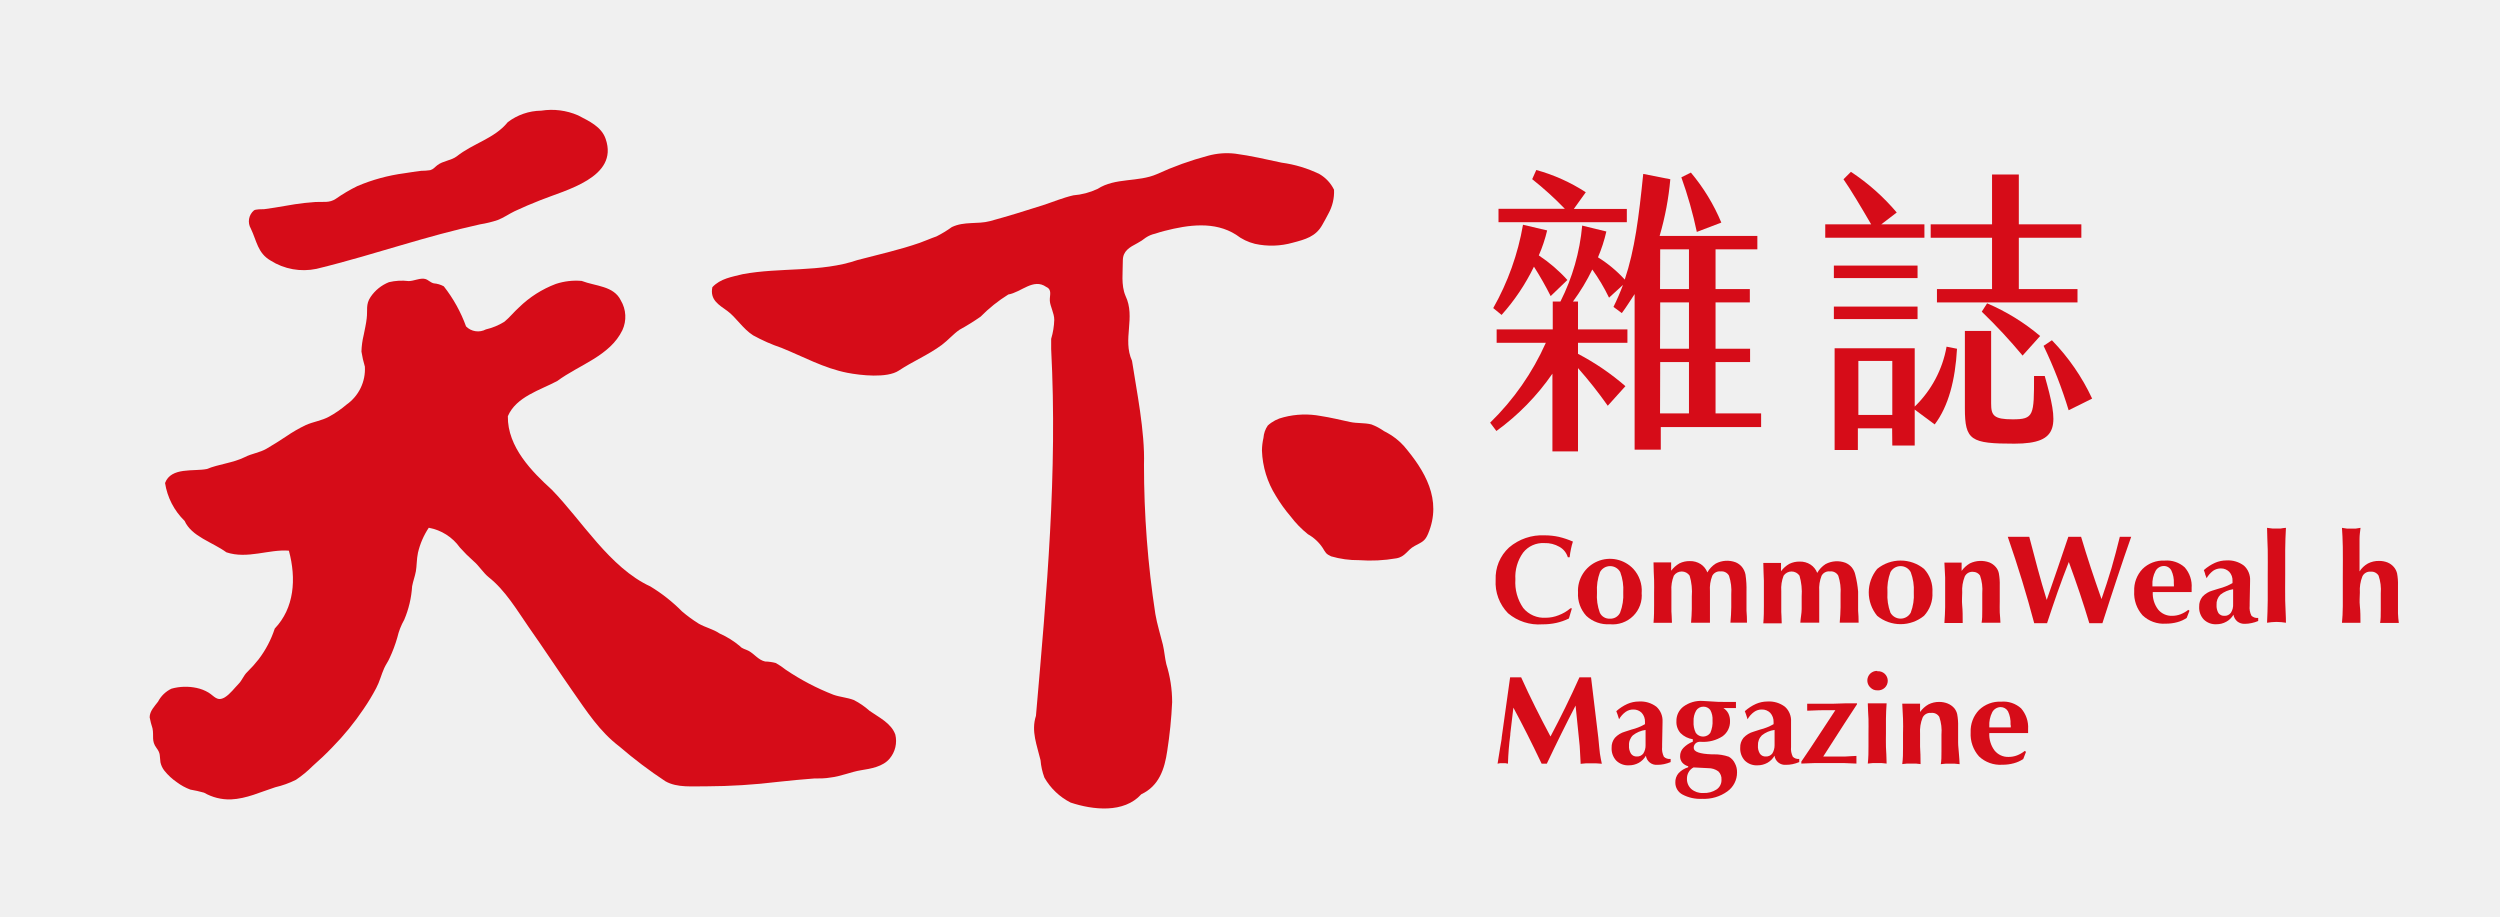
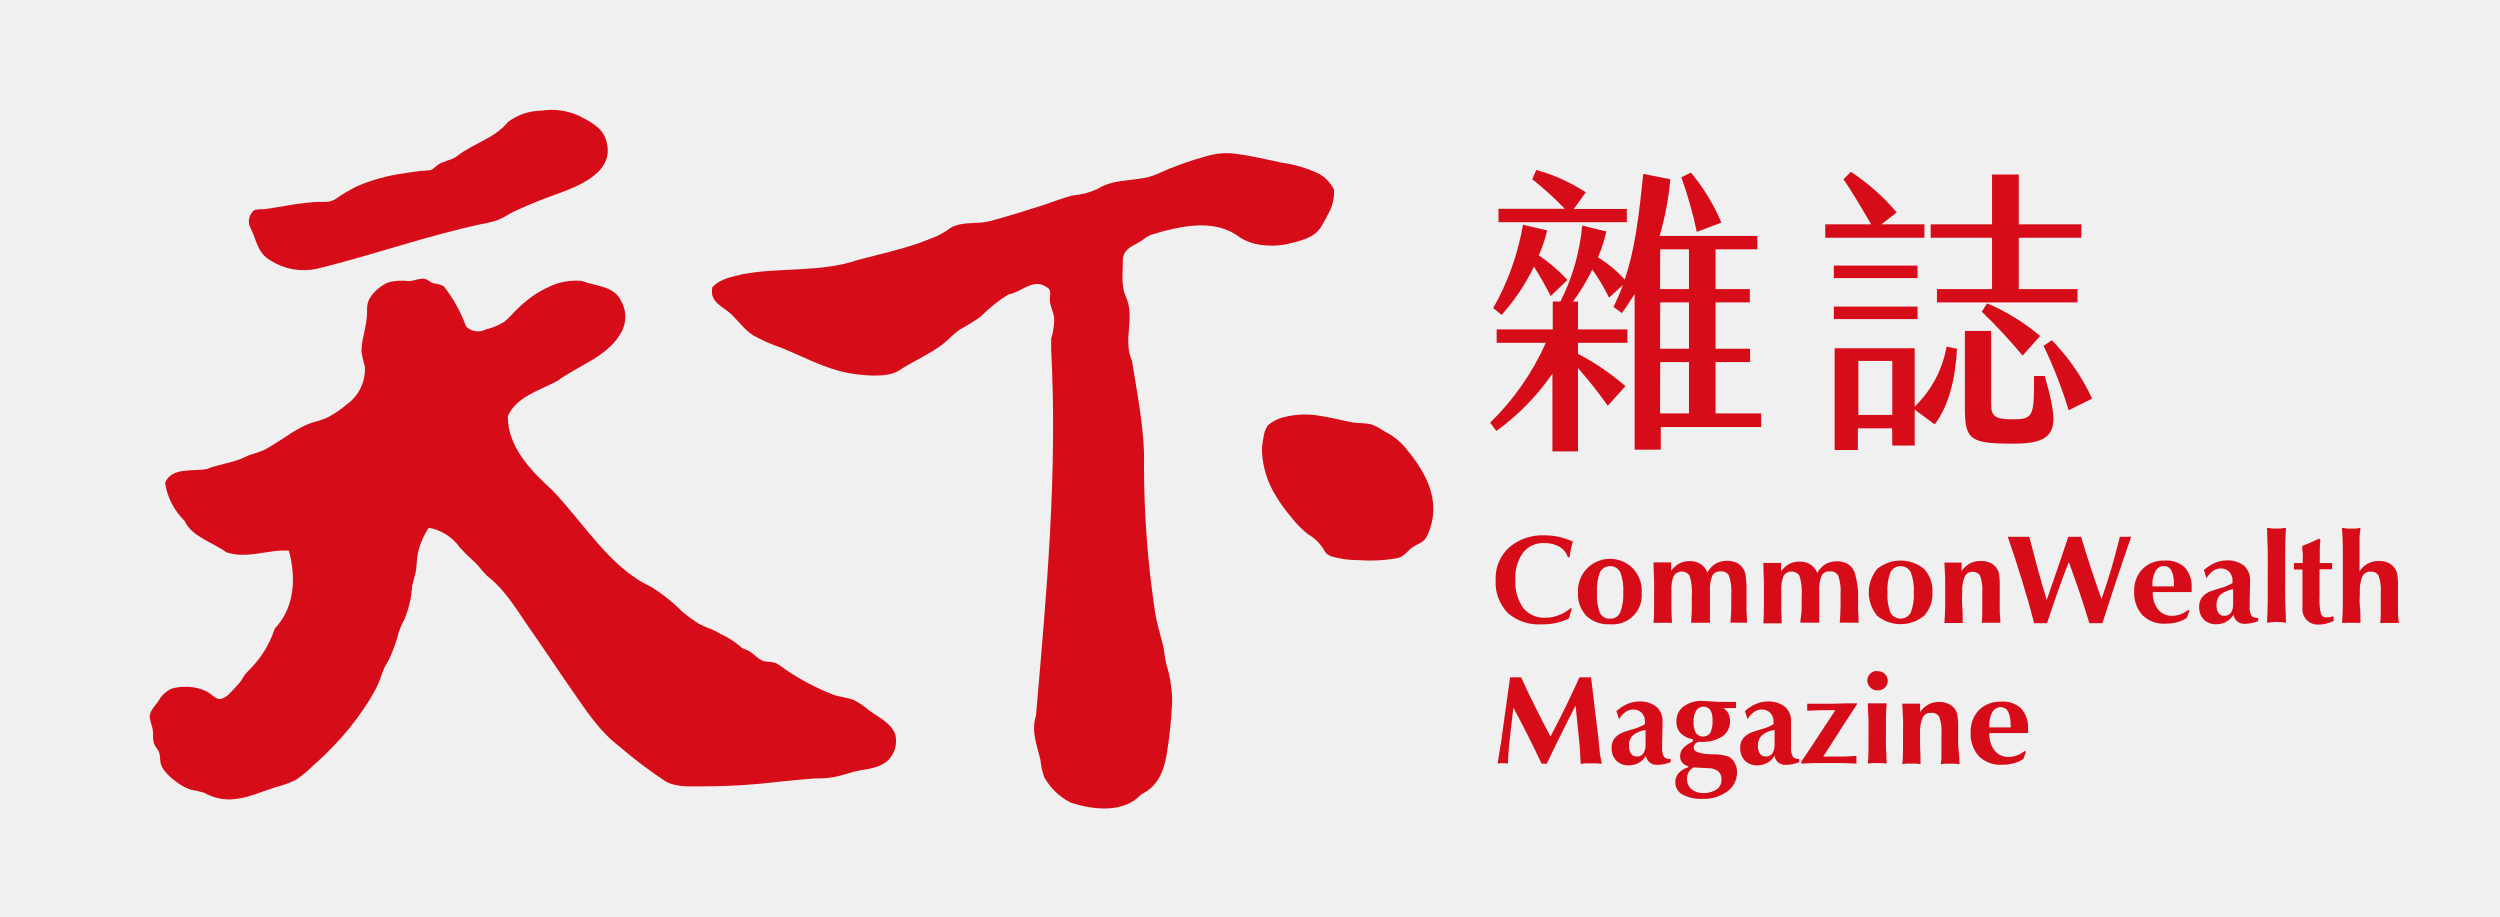
<svg xmlns="http://www.w3.org/2000/svg" width="150" height="55" viewBox="0 0 150 55" fill="none">
  <g clip-path="url(#clip0_1278_4471)">
    <path d="M16.229 15.63C17.049 16.152 18.042 16.331 18.993 16.13C19.901 15.91 20.804 15.66 21.702 15.405C23.278 14.955 24.843 14.47 26.428 14.045C27.216 13.835 28.008 13.635 28.806 13.46C29.167 13.403 29.523 13.317 29.869 13.2C30.226 13.06 30.542 12.835 30.873 12.675C31.375 12.44 31.876 12.225 32.413 12.015C33.918 11.405 37.139 10.65 36.341 8.34C36.09 7.595 35.338 7.265 34.681 6.92C33.986 6.62 33.221 6.522 32.473 6.64C31.747 6.648 31.043 6.89 30.466 7.33C29.684 8.305 28.385 8.6 27.406 9.38C27.06 9.64 26.589 9.645 26.242 9.91C26.072 10.04 26.017 10.15 25.811 10.21C25.632 10.236 25.451 10.249 25.269 10.25C24.928 10.295 24.592 10.34 24.266 10.395C23.294 10.523 22.344 10.782 21.442 11.165C20.991 11.386 20.558 11.642 20.147 11.93C19.751 12.195 19.375 12.09 18.923 12.12C18.472 12.15 18.105 12.195 17.694 12.255L16.47 12.46L15.853 12.55C15.722 12.55 15.326 12.55 15.236 12.625C15.081 12.756 14.978 12.937 14.944 13.136C14.91 13.336 14.948 13.541 15.05 13.715C15.406 14.455 15.457 15.18 16.229 15.63Z" fill="#D60C18" />
    <path d="M77.573 14.56C78.311 14.365 78.948 14.2 79.339 13.49C79.46 13.27 79.59 13.05 79.701 12.825C79.947 12.386 80.065 11.887 80.042 11.385C79.851 10.992 79.547 10.665 79.169 10.445C78.455 10.097 77.689 9.866 76.901 9.76C75.988 9.565 75.035 9.34 74.112 9.22C73.566 9.156 73.012 9.199 72.481 9.345C71.432 9.624 70.408 9.992 69.421 10.445C68.288 10.945 66.913 10.645 65.855 11.335C65.397 11.549 64.904 11.68 64.4 11.72C63.773 11.865 63.181 12.115 62.569 12.315C61.52 12.65 60.471 12.975 59.408 13.265C58.65 13.47 57.863 13.265 57.11 13.625C56.818 13.836 56.509 14.023 56.187 14.185C55.851 14.3 55.51 14.455 55.184 14.57C53.98 14.99 52.675 15.28 51.441 15.605C49.254 16.355 46.811 16.03 44.563 16.45C43.911 16.615 43.229 16.71 42.742 17.23C42.582 18 43.144 18.295 43.645 18.66C44.147 19.025 44.584 19.74 45.186 20.12C45.729 20.42 46.298 20.671 46.886 20.87C48.201 21.4 49.435 22.095 50.849 22.37C51.627 22.52 53.222 22.705 53.93 22.235C54.763 21.68 55.701 21.295 56.508 20.695C56.885 20.415 57.186 20.05 57.572 19.785C58.007 19.546 58.429 19.284 58.836 19C59.335 18.493 59.892 18.047 60.497 17.67C61.274 17.54 62.002 16.67 62.774 17.215C63.145 17.385 62.97 17.715 62.99 18.05C63.01 18.385 63.256 18.79 63.256 19.19C63.244 19.576 63.182 19.96 63.07 20.33V20.95C63.456 28.385 62.809 35.45 62.157 42.95C61.856 43.875 62.222 44.72 62.433 45.615C62.461 45.971 62.539 46.321 62.664 46.655C63.03 47.298 63.578 47.82 64.239 48.155C65.569 48.595 67.43 48.815 68.478 47.655C69.547 47.155 69.878 46.13 70.033 45.06C70.185 44.089 70.284 43.111 70.329 42.13C70.328 41.355 70.21 40.585 69.978 39.845C69.888 39.46 69.863 39.065 69.772 38.68C69.622 38.07 69.426 37.46 69.321 36.84C68.866 33.875 68.638 30.88 68.639 27.88C68.704 25.88 68.182 23.38 67.921 21.65C67.334 20.35 68.152 19.05 67.53 17.75C67.254 17.105 67.374 16.315 67.37 15.635C67.37 15.055 67.771 14.84 68.242 14.59C68.42 14.496 68.588 14.386 68.744 14.26C68.916 14.146 69.109 14.064 69.311 14.02C69.502 13.955 69.692 13.9 69.888 13.85C71.293 13.49 72.873 13.26 74.167 14.085C74.501 14.344 74.885 14.529 75.296 14.63C76.049 14.796 76.832 14.772 77.573 14.56V14.56Z" fill="#D60C18" />
    <path d="M52.174 42.65C51.888 42.393 51.569 42.174 51.226 42C50.834 41.85 50.403 41.825 50.007 41.685C49 41.293 48.041 40.789 47.147 40.185C46.958 40.034 46.757 39.898 46.545 39.78C46.337 39.725 46.123 39.695 45.908 39.69C45.502 39.605 45.261 39.23 44.905 39.045C44.739 38.955 44.523 38.925 44.403 38.775C44.033 38.464 43.621 38.206 43.179 38.01C42.778 37.74 42.336 37.655 41.925 37.42C41.572 37.2 41.237 36.955 40.921 36.685C40.352 36.109 39.713 35.605 39.02 35.185C36.582 34.06 34.921 31.24 33.11 29.385C31.936 28.315 30.441 26.825 30.471 24.97C30.973 23.805 32.393 23.415 33.436 22.86C34.741 21.89 36.597 21.36 37.344 19.81C37.474 19.527 37.534 19.217 37.517 18.906C37.501 18.595 37.409 18.293 37.249 18.025C36.823 17.145 35.744 17.18 34.901 16.855C34.378 16.809 33.85 16.871 33.351 17.035C32.524 17.348 31.77 17.828 31.139 18.445C30.838 18.715 30.572 19.055 30.256 19.31C29.915 19.52 29.542 19.674 29.152 19.765C28.961 19.867 28.742 19.905 28.528 19.872C28.313 19.84 28.115 19.739 27.963 19.585C27.649 18.718 27.198 17.906 26.629 17.18C26.441 17.078 26.235 17.016 26.022 17C25.821 16.95 25.696 16.79 25.52 16.74C25.224 16.655 24.838 16.865 24.517 16.865C24.123 16.816 23.724 16.838 23.338 16.93C22.888 17.109 22.504 17.419 22.234 17.82C21.933 18.265 22.064 18.6 22.003 19.095C21.968 19.43 21.888 19.755 21.823 20.095C21.742 20.423 21.696 20.758 21.687 21.095C21.735 21.401 21.803 21.703 21.893 22C21.918 22.441 21.831 22.881 21.639 23.279C21.446 23.677 21.156 24.02 20.794 24.275C20.469 24.552 20.116 24.795 19.741 25C19.304 25.24 18.808 25.3 18.356 25.5C17.941 25.698 17.541 25.929 17.162 26.19C16.776 26.445 16.395 26.69 15.988 26.925C15.582 27.16 15.095 27.215 14.694 27.425C13.976 27.78 13.129 27.845 12.411 28.14C11.629 28.3 10.264 28.01 9.903 28.98C10.037 29.845 10.449 30.643 11.077 31.255C11.498 32.195 12.737 32.52 13.585 33.14C14.854 33.56 16.129 32.945 17.333 33.04C17.789 34.73 17.659 36.48 16.485 37.715C16.268 38.38 15.941 39.003 15.517 39.56C15.307 39.828 15.079 40.082 14.834 40.32C14.614 40.53 14.528 40.82 14.308 41.04C14.087 41.26 13.806 41.65 13.48 41.845C13.028 42.105 12.868 41.775 12.512 41.555C12.29 41.422 12.047 41.328 11.794 41.275C11.296 41.169 10.78 41.184 10.289 41.32C9.942 41.486 9.659 41.759 9.482 42.1C9.276 42.375 8.98 42.665 8.98 43.04C9.022 43.264 9.079 43.484 9.15 43.7C9.246 44.165 9.07 44.45 9.391 44.88C9.642 45.21 9.572 45.345 9.627 45.74C9.667 45.922 9.747 46.093 9.863 46.24C10.079 46.51 10.334 46.746 10.62 46.94C10.864 47.122 11.133 47.268 11.418 47.375C11.695 47.422 11.97 47.484 12.241 47.56C12.731 47.842 13.29 47.983 13.856 47.965C14.809 47.92 15.622 47.52 16.515 47.235C16.944 47.135 17.36 46.986 17.754 46.79C18.115 46.548 18.451 46.272 18.757 45.965C19.174 45.6 19.575 45.22 19.956 44.82C20.646 44.117 21.269 43.352 21.818 42.535C22.095 42.132 22.348 41.713 22.575 41.28C22.781 40.895 22.876 40.48 23.052 40.09C23.147 39.875 23.293 39.685 23.383 39.47C23.567 39.076 23.719 38.668 23.839 38.25C23.925 37.875 24.066 37.515 24.256 37.18C24.525 36.544 24.684 35.868 24.727 35.18C24.782 34.875 24.898 34.58 24.953 34.275C25.008 33.97 24.998 33.53 25.078 33.165C25.202 32.63 25.421 32.122 25.726 31.665C26.479 31.802 27.149 32.227 27.592 32.85C27.848 33.138 28.121 33.41 28.41 33.665C28.751 33.955 28.977 34.35 29.318 34.63C30.321 35.42 31.008 36.595 31.726 37.63C32.614 38.89 33.456 40.18 34.339 41.445C35.222 42.71 35.985 43.895 37.164 44.79C38.038 45.543 38.96 46.239 39.923 46.875C40.64 47.285 41.569 47.165 42.361 47.18C43.81 47.175 45.257 47.085 46.696 46.91C47.408 46.835 48.125 46.76 48.838 46.71C49.169 46.71 49.51 46.71 49.841 46.65C50.443 46.585 51.06 46.31 51.657 46.215C52.254 46.12 52.981 46 53.383 45.51C53.547 45.313 53.663 45.081 53.721 44.832C53.779 44.583 53.779 44.324 53.719 44.075C53.473 43.385 52.726 43.04 52.174 42.65Z" fill="#D60C18" />
    <path d="M92.543 37.46C92.823 37.463 93.103 37.434 93.376 37.375C93.638 37.317 93.893 37.228 94.134 37.11L94.314 36.5H94.224C94.014 36.678 93.775 36.818 93.517 36.915C93.271 37.013 93.009 37.064 92.744 37.065C92.488 37.081 92.231 37.036 91.995 36.934C91.76 36.831 91.552 36.674 91.39 36.475C91.046 35.975 90.882 35.374 90.923 34.77C90.887 34.196 91.05 33.628 91.385 33.16C91.534 32.968 91.729 32.816 91.951 32.716C92.173 32.616 92.416 32.571 92.659 32.585C92.977 32.573 93.292 32.651 93.567 32.81C93.81 32.945 93.99 33.169 94.069 33.435H94.179C94.196 33.267 94.223 33.1 94.259 32.935C94.289 32.786 94.327 32.639 94.375 32.495C94.101 32.375 93.817 32.279 93.527 32.21C93.25 32.15 92.967 32.12 92.684 32.12C91.902 32.081 91.136 32.342 90.542 32.85C90.274 33.097 90.064 33.398 89.925 33.734C89.787 34.07 89.723 34.432 89.739 34.795C89.716 35.161 89.77 35.529 89.898 35.873C90.026 36.218 90.225 36.532 90.482 36.795C91.055 37.278 91.795 37.517 92.543 37.46V37.46Z" fill="#D60C18" />
    <path d="M98.503 35.55C98.519 35.293 98.482 35.035 98.396 34.792C98.31 34.549 98.176 34.325 98.002 34.135C97.732 33.848 97.38 33.651 96.994 33.57C96.608 33.489 96.207 33.528 95.844 33.683C95.481 33.837 95.175 34.1 94.967 34.434C94.759 34.768 94.659 35.157 94.681 35.55C94.665 35.806 94.702 36.062 94.788 36.303C94.874 36.545 95.008 36.766 95.182 36.955C95.37 37.129 95.591 37.263 95.833 37.349C96.074 37.435 96.331 37.471 96.587 37.455C96.844 37.481 97.104 37.449 97.348 37.362C97.591 37.276 97.813 37.136 97.996 36.954C98.179 36.772 98.319 36.551 98.406 36.308C98.492 36.066 98.524 35.806 98.498 35.55H98.503ZM97.204 36.765C97.149 36.878 97.061 36.972 96.952 37.035C96.843 37.098 96.718 37.128 96.592 37.12C96.468 37.127 96.344 37.097 96.237 37.034C96.129 36.971 96.044 36.877 95.99 36.765C95.847 36.377 95.789 35.962 95.819 35.55C95.792 35.133 95.853 34.716 96 34.325C96.06 34.217 96.147 34.126 96.254 34.063C96.361 34 96.483 33.967 96.607 33.967C96.731 33.967 96.853 34 96.96 34.063C97.067 34.126 97.154 34.217 97.214 34.325C97.36 34.715 97.421 35.13 97.395 35.545C97.419 35.961 97.355 36.377 97.204 36.765V36.765Z" fill="#D60C18" />
    <path d="M104.819 37.36C104.819 37.11 104.809 36.87 104.789 36.64C104.789 36.415 104.789 36.19 104.789 35.98V35.5C104.8 35.156 104.779 34.811 104.729 34.47C104.695 34.299 104.619 34.14 104.508 34.005C104.406 33.887 104.277 33.794 104.132 33.735C103.939 33.664 103.734 33.634 103.529 33.648C103.324 33.662 103.124 33.719 102.943 33.815C102.735 33.948 102.562 34.13 102.441 34.345C102.364 34.14 102.224 33.965 102.04 33.845C101.846 33.721 101.619 33.659 101.388 33.665C101.174 33.661 100.963 33.707 100.771 33.8C100.575 33.913 100.404 34.064 100.269 34.245V33.745H100.028H99.743H99.467H99.211C99.211 34.155 99.236 34.51 99.246 34.81C99.256 35.11 99.246 35.355 99.246 35.555C99.246 35.755 99.246 36 99.246 36.305C99.246 36.61 99.246 36.97 99.211 37.37H99.507H99.767H100.033H100.314V37.3C100.314 37.01 100.284 36.8 100.284 36.685V35.47C100.262 35.153 100.312 34.835 100.43 34.54C100.482 34.463 100.553 34.399 100.635 34.355C100.718 34.312 100.81 34.289 100.904 34.289C100.997 34.289 101.09 34.312 101.172 34.355C101.255 34.399 101.326 34.463 101.378 34.54C101.498 34.945 101.542 35.369 101.508 35.79C101.508 36.03 101.508 36.29 101.508 36.545C101.508 36.8 101.483 37.085 101.463 37.365H101.764H102.03H102.301H102.597V37.295C102.597 37 102.597 36.795 102.597 36.68V35.47C102.574 35.155 102.622 34.839 102.737 34.545C102.785 34.456 102.859 34.384 102.948 34.338C103.038 34.291 103.139 34.273 103.239 34.285C103.339 34.273 103.441 34.291 103.53 34.338C103.62 34.384 103.693 34.456 103.741 34.545C103.858 34.903 103.904 35.28 103.876 35.655C103.876 35.9 103.876 36.155 103.876 36.445C103.876 36.735 103.851 37.03 103.826 37.36H104.117H104.383H104.649H104.819Z" fill="#D60C18" />
    <path d="M108.02 37.36H108.316H108.582H108.853H109.154C109.154 37.36 109.154 37.325 109.154 37.29C109.154 36.995 109.154 36.79 109.154 36.675V35.47C109.131 35.155 109.179 34.839 109.294 34.545C109.342 34.456 109.415 34.384 109.505 34.338C109.594 34.291 109.696 34.273 109.796 34.285C109.896 34.273 109.998 34.291 110.087 34.338C110.177 34.384 110.25 34.456 110.298 34.545C110.415 34.903 110.461 35.28 110.433 35.655C110.433 35.9 110.433 36.155 110.433 36.445C110.433 36.735 110.408 37.03 110.383 37.36H110.674H110.94H111.211H111.517C111.517 37.11 111.507 36.87 111.487 36.64C111.487 36.415 111.487 36.19 111.487 35.98V35.5C111.46 35.163 111.405 34.828 111.321 34.5C111.287 34.329 111.211 34.17 111.1 34.035C110.998 33.917 110.869 33.825 110.724 33.765C110.531 33.694 110.326 33.664 110.121 33.678C109.916 33.692 109.716 33.749 109.535 33.845C109.327 33.978 109.154 34.16 109.033 34.375C108.956 34.17 108.815 33.995 108.632 33.875C108.438 33.751 108.211 33.688 107.98 33.695C107.766 33.691 107.555 33.737 107.363 33.83C107.166 33.941 106.995 34.093 106.861 34.275V33.775H106.615H106.329H106.053H105.798C105.798 34.185 105.828 34.54 105.833 34.84C105.838 35.14 105.833 35.385 105.833 35.585C105.833 35.785 105.833 36.03 105.833 36.335C105.833 36.64 105.833 37 105.798 37.4H106.099H106.354H106.625H106.901V37.33C106.901 37.04 106.876 36.83 106.876 36.715V35.47C106.853 35.153 106.901 34.836 107.017 34.54C107.07 34.463 107.141 34.399 107.224 34.356C107.307 34.312 107.399 34.289 107.493 34.289C107.587 34.289 107.68 34.312 107.763 34.356C107.846 34.399 107.917 34.463 107.97 34.54C108.087 34.946 108.131 35.369 108.1 35.79C108.1 36.03 108.1 36.29 108.1 36.545C108.1 36.8 108.035 37.08 108.02 37.36Z" fill="#D60C18" />
    <path d="M115.946 35.55C115.963 35.293 115.927 35.035 115.841 34.791C115.755 34.548 115.62 34.325 115.445 34.135C115.048 33.81 114.551 33.633 114.038 33.633C113.524 33.633 113.027 33.81 112.63 34.135C112.304 34.532 112.125 35.029 112.125 35.542C112.125 36.056 112.304 36.553 112.63 36.95C113.027 37.273 113.523 37.45 114.035 37.45C114.547 37.45 115.044 37.273 115.44 36.95C115.614 36.763 115.749 36.542 115.836 36.301C115.923 36.061 115.961 35.805 115.946 35.55V35.55ZM114.642 36.765C114.581 36.872 114.493 36.961 114.386 37.023C114.28 37.085 114.159 37.118 114.035 37.118C113.912 37.118 113.79 37.085 113.684 37.023C113.577 36.961 113.489 36.872 113.428 36.765C113.282 36.377 113.22 35.963 113.247 35.55C113.22 35.133 113.281 34.716 113.428 34.325C113.488 34.217 113.576 34.126 113.682 34.063C113.789 34 113.911 33.967 114.035 33.967C114.159 33.967 114.281 34 114.388 34.063C114.495 34.126 114.582 34.217 114.642 34.325C114.79 34.714 114.853 35.13 114.828 35.545C114.855 35.96 114.791 36.376 114.642 36.765V36.765Z" fill="#D60C18" />
    <path d="M118.801 34.53C118.919 34.872 118.966 35.234 118.936 35.595C118.936 35.96 118.936 36.29 118.936 36.595C118.936 36.9 118.936 37.15 118.896 37.365H119.192H119.458H119.724H120.025C120.025 37.17 119.995 36.965 119.985 36.755C119.975 36.545 119.985 36.32 119.985 36.085V35.525C119.985 35.31 119.985 35.18 119.985 35.13C119.993 34.882 119.974 34.634 119.93 34.39C119.901 34.255 119.839 34.13 119.749 34.025C119.645 33.902 119.512 33.806 119.363 33.745C119.175 33.677 118.975 33.646 118.775 33.656C118.575 33.665 118.38 33.714 118.199 33.8C118.001 33.914 117.829 34.069 117.697 34.255V33.755H117.461H117.186H116.91H116.664C116.684 34.055 116.699 34.355 116.709 34.655C116.709 34.96 116.709 35.265 116.709 35.575C116.709 35.885 116.709 36.135 116.709 36.43C116.709 36.725 116.684 37.045 116.664 37.38H116.955H117.216H117.487H117.762C117.762 36.985 117.762 36.635 117.732 36.335C117.702 36.035 117.732 35.77 117.732 35.56C117.71 35.231 117.762 34.902 117.883 34.595C117.927 34.502 117.999 34.424 118.088 34.373C118.178 34.322 118.282 34.3 118.385 34.31C118.467 34.31 118.548 34.33 118.62 34.368C118.693 34.407 118.755 34.462 118.801 34.53V34.53Z" fill="#D60C18" />
    <path d="M127.54 32.21H127.355H127.189C127.032 32.85 126.865 33.48 126.687 34.1C126.502 34.72 126.301 35.335 126.09 35.945C125.86 35.295 125.644 34.66 125.438 34.04C125.232 33.42 125.047 32.81 124.866 32.21H124.681H124.475H124.279H124.099C123.898 32.8 123.697 33.41 123.482 34.03C123.266 34.65 123.045 35.305 122.804 35.995C122.609 35.37 122.428 34.74 122.258 34.11C122.087 33.48 121.926 32.845 121.756 32.21H121.455H121.114H120.773H120.467C120.778 33.107 121.065 33.987 121.329 34.85C121.595 35.71 121.831 36.56 122.052 37.39H122.258H122.438H122.624H122.824C123.035 36.745 123.246 36.12 123.462 35.505C123.677 34.89 123.903 34.3 124.129 33.72C124.365 34.36 124.585 34.99 124.791 35.6C124.997 36.21 125.182 36.805 125.358 37.39H125.569H125.749H125.945H126.145C126.452 36.425 126.753 35.515 127.038 34.65C127.324 33.785 127.6 32.975 127.871 32.21H127.711H127.54Z" fill="#D60C18" />
    <path d="M129.878 33.635C129.635 33.623 129.391 33.661 129.163 33.747C128.935 33.833 128.728 33.965 128.554 34.135C128.384 34.313 128.252 34.524 128.166 34.754C128.08 34.984 128.041 35.23 128.052 35.475C128.02 36.004 128.201 36.524 128.554 36.92C128.738 37.095 128.956 37.23 129.195 37.316C129.435 37.402 129.689 37.437 129.943 37.42C130.179 37.422 130.413 37.392 130.64 37.33C130.841 37.277 131.031 37.191 131.202 37.075L131.368 36.645L131.298 36.59C131.155 36.703 130.996 36.794 130.826 36.86C130.666 36.919 130.496 36.95 130.324 36.95C130.164 36.955 130.004 36.923 129.858 36.856C129.711 36.79 129.583 36.69 129.482 36.565C129.258 36.266 129.146 35.898 129.166 35.525H131.498C131.498 35.495 131.498 35.465 131.498 35.43V35.285C131.515 35.06 131.487 34.835 131.415 34.621C131.344 34.407 131.23 34.21 131.082 34.04C130.92 33.894 130.729 33.782 130.522 33.713C130.315 33.643 130.096 33.617 129.878 33.635V33.635ZM130.435 35.08C130.435 35.12 130.435 35.155 130.435 35.185H129.145V35.115C129.128 34.818 129.192 34.523 129.331 34.26C129.38 34.17 129.452 34.094 129.541 34.041C129.629 33.988 129.73 33.96 129.833 33.96C129.924 33.959 130.014 33.984 130.093 34.03C130.172 34.077 130.236 34.144 130.279 34.225C130.394 34.467 130.445 34.733 130.43 35C130.433 35.026 130.435 35.053 130.435 35.08V35.08Z" fill="#D60C18" />
    <path d="M135.085 36.94C134.994 36.756 134.957 36.549 134.98 36.345V36.2L135.005 34.88V34.84C135.015 34.672 134.987 34.505 134.923 34.349C134.86 34.193 134.763 34.054 134.639 33.94C134.337 33.712 133.963 33.6 133.585 33.625C133.349 33.626 133.115 33.675 132.898 33.77C132.655 33.88 132.43 34.027 132.231 34.205C132.258 34.27 132.281 34.337 132.301 34.405C132.301 34.475 132.361 34.57 132.396 34.69C132.495 34.52 132.626 34.37 132.783 34.25C132.921 34.154 133.086 34.104 133.254 34.105C133.347 34.104 133.44 34.122 133.526 34.157C133.612 34.192 133.69 34.244 133.756 34.31C133.823 34.383 133.875 34.469 133.909 34.563C133.942 34.657 133.957 34.756 133.951 34.855V34.935C133.951 34.935 133.951 34.97 133.951 34.985C133.695 35.132 133.42 35.243 133.134 35.315L132.747 35.435C132.516 35.499 132.307 35.628 132.145 35.805C132.011 35.973 131.941 36.185 131.95 36.4C131.942 36.54 131.962 36.681 132.009 36.813C132.056 36.945 132.13 37.067 132.226 37.17C132.325 37.267 132.443 37.342 132.572 37.391C132.702 37.44 132.84 37.462 132.978 37.455C133.187 37.458 133.393 37.407 133.575 37.305C133.755 37.207 133.904 37.062 134.007 36.885C134.035 37.043 134.119 37.187 134.242 37.29C134.37 37.388 134.528 37.437 134.689 37.43C134.824 37.429 134.958 37.414 135.09 37.385C135.228 37.358 135.363 37.316 135.492 37.26V37.075H135.467C135.397 37.082 135.327 37.074 135.261 37.05C135.195 37.027 135.135 36.989 135.085 36.94V36.94ZM133.987 36.245C133.999 36.43 133.952 36.614 133.851 36.77C133.806 36.829 133.748 36.876 133.68 36.908C133.613 36.939 133.539 36.954 133.465 36.95C133.397 36.954 133.329 36.941 133.267 36.914C133.205 36.886 133.151 36.843 133.109 36.79C133.021 36.639 132.981 36.464 132.993 36.29C132.986 36.178 133.003 36.066 133.043 35.96C133.083 35.855 133.145 35.76 133.224 35.68C133.445 35.506 133.708 35.394 133.987 35.355V36.245Z" fill="#D60C18" />
    <path d="M137.157 31.67C137.042 31.67 136.936 31.7 136.846 31.71C136.759 31.715 136.672 31.715 136.585 31.71C136.502 31.715 136.418 31.715 136.334 31.71C136.23 31.702 136.126 31.689 136.023 31.67C136.023 32.085 136.054 32.52 136.064 32.99C136.074 33.46 136.064 33.99 136.064 34.53C136.064 35.07 136.064 35.56 136.064 36.03C136.064 36.5 136.038 36.94 136.023 37.365C136.115 37.348 136.207 37.336 136.299 37.33C136.494 37.31 136.691 37.31 136.886 37.33C136.977 37.336 137.068 37.348 137.157 37.365C137.157 36.955 137.122 36.515 137.112 36.05C137.102 35.585 137.112 35.05 137.112 34.505C137.112 33.96 137.112 33.505 137.112 33.005C137.112 32.505 137.137 32.1 137.157 31.67Z" fill="#D60C18" />
+     <path d="M139.587 37.047C139.517 37.052 139.446 37.034 139.387 36.996C139.327 36.958 139.281 36.902 139.256 36.836C139.178 36.481 139.15 36.117 139.173 35.755V35.452C139.173 35.232 139.173 34.856 139.173 34.329V34.155H139.927C139.923 34.099 139.923 34.042 139.927 33.985C139.923 33.961 139.923 33.936 139.927 33.912V33.784H139.187V33.105C139.183 32.864 139.196 32.621 139.224 32.381L139.141 32.322C138.98 32.4 138.815 32.473 138.635 32.551L138.134 32.762C138.128 32.9 138.137 33.038 138.162 33.174C138.173 33.279 138.173 33.385 138.162 33.49V33.779H138.075C137.946 33.788 137.817 33.788 137.688 33.779H137.642V33.857C137.647 33.898 137.647 33.94 137.642 33.981V34.173H138.148V36.465C138.134 36.6 138.15 36.736 138.195 36.864C138.24 36.991 138.313 37.108 138.408 37.204C138.503 37.3 138.619 37.375 138.747 37.421C138.874 37.468 139.01 37.486 139.146 37.473C139.284 37.475 139.421 37.458 139.555 37.423C139.713 37.382 139.867 37.327 140.015 37.258V36.978C139.875 37.016 139.732 37.039 139.587 37.047V37.047Z" fill="#D60C18" />
    <path d="M143.879 36.8C143.879 36.6 143.879 36.36 143.879 36.08C143.879 35.92 143.879 35.735 143.879 35.525C143.879 35.315 143.879 35.18 143.879 35.13C143.886 34.885 143.868 34.641 143.824 34.4C143.79 34.262 143.725 34.134 143.634 34.025C143.529 33.902 143.397 33.806 143.247 33.745C143.087 33.684 142.917 33.653 142.746 33.655C142.512 33.65 142.281 33.703 142.073 33.81C141.869 33.925 141.697 34.088 141.572 34.285V33.105C141.572 32.83 141.572 32.575 141.572 32.34C141.572 32.105 141.607 31.88 141.632 31.67L141.346 31.715C141.256 31.72 141.165 31.72 141.075 31.715H140.814L140.518 31.67C140.543 31.99 140.558 32.37 140.568 32.81C140.579 33.25 140.568 33.87 140.568 34.66C140.568 35.45 140.568 35.975 140.568 36.37C140.568 36.765 140.543 37.095 140.518 37.37H140.809H141.075H141.341H141.627C141.627 37.01 141.627 36.675 141.592 36.37C141.557 36.065 141.592 35.785 141.592 35.55C141.57 35.221 141.621 34.892 141.742 34.585C141.786 34.492 141.858 34.414 141.948 34.363C142.038 34.312 142.141 34.29 142.244 34.3C142.337 34.292 142.431 34.31 142.514 34.353C142.598 34.395 142.667 34.46 142.716 34.54C142.832 34.882 142.876 35.245 142.846 35.605C142.846 35.97 142.846 36.3 142.846 36.605C142.846 36.91 142.846 37.16 142.806 37.375H143.102H143.368H143.634H143.93C143.9 37.19 143.89 37 143.879 36.8Z" fill="#D60C18" />
    <path d="M95.9 44.27L95.463 40.64H95.298H94.931H94.766C94.485 41.265 94.204 41.87 93.913 42.46C93.622 43.05 93.331 43.625 93.03 44.19C92.719 43.605 92.413 43.02 92.122 42.435C91.831 41.85 91.54 41.245 91.269 40.64H91.109H90.757H90.607L90.105 44.225C90.105 44.345 90.06 44.54 90.015 44.82C89.97 45.1 89.915 45.435 89.855 45.82L90.015 45.79H90.311L90.477 45.82C90.494 45.243 90.541 44.667 90.617 44.095V44.035L90.803 42.46C91.074 42.96 91.35 43.495 91.635 44.055C91.921 44.615 92.202 45.205 92.498 45.82H92.553H92.749H92.809C93.105 45.195 93.396 44.59 93.682 44.015C93.968 43.44 94.249 42.88 94.535 42.335L94.781 44.755C94.781 44.885 94.816 45.21 94.836 45.755C94.836 45.785 94.836 45.815 94.836 45.83L95.162 45.8H95.463C95.558 45.8 95.664 45.8 95.764 45.8L96.11 45.825C96.07 45.645 96.03 45.445 95.995 45.215C95.96 44.985 95.945 44.67 95.9 44.27Z" fill="#D60C18" />
    <path d="M99.833 45.405C99.742 45.221 99.705 45.014 99.727 44.81V44.665L99.752 43.345V43.305C99.762 43.137 99.734 42.97 99.671 42.814C99.608 42.658 99.51 42.519 99.386 42.405C99.085 42.177 98.71 42.065 98.333 42.09C98.096 42.091 97.862 42.14 97.645 42.235C97.402 42.345 97.177 42.492 96.978 42.67C97.003 42.73 97.028 42.795 97.053 42.87C97.079 42.945 97.109 43.035 97.144 43.155C97.241 42.982 97.374 42.832 97.535 42.715C97.671 42.618 97.835 42.567 98.002 42.57C98.094 42.568 98.187 42.585 98.273 42.619C98.359 42.654 98.437 42.705 98.503 42.77C98.638 42.921 98.709 43.118 98.699 43.32V43.4C98.699 43.4 98.699 43.435 98.699 43.45C98.445 43.596 98.171 43.706 97.886 43.775L97.5 43.9C97.267 43.964 97.057 44.093 96.893 44.27C96.758 44.437 96.689 44.646 96.697 44.86C96.689 45.001 96.709 45.142 96.756 45.275C96.804 45.408 96.877 45.531 96.973 45.635C97.072 45.732 97.19 45.807 97.32 45.856C97.449 45.905 97.587 45.927 97.726 45.92C97.936 45.923 98.143 45.871 98.328 45.77C98.505 45.668 98.652 45.522 98.754 45.345C98.777 45.506 98.861 45.653 98.989 45.754C99.116 45.856 99.279 45.904 99.441 45.89C99.575 45.891 99.707 45.877 99.838 45.85C99.975 45.821 100.109 45.779 100.239 45.725V45.535H100.214C100.145 45.543 100.075 45.535 100.009 45.513C99.943 45.49 99.883 45.453 99.833 45.405V45.405ZM98.734 44.71C98.74 44.886 98.693 45.06 98.599 45.21C98.554 45.269 98.495 45.316 98.428 45.348C98.361 45.379 98.287 45.394 98.212 45.39C98.145 45.394 98.077 45.382 98.015 45.353C97.954 45.324 97.901 45.28 97.861 45.225C97.769 45.075 97.726 44.9 97.741 44.725C97.734 44.614 97.751 44.502 97.791 44.398C97.831 44.294 97.892 44.199 97.972 44.12C98.192 43.946 98.456 43.834 98.734 43.795V44.71Z" fill="#D60C18" />
    <path d="M103.731 45.405C103.444 45.305 103.142 45.256 102.838 45.26H102.702C101.98 45.235 101.624 45.105 101.624 44.875C101.62 44.783 101.652 44.693 101.714 44.625C101.776 44.556 101.863 44.515 101.955 44.51H102.085C102.531 44.536 102.974 44.421 103.349 44.18C103.495 44.076 103.613 43.937 103.692 43.777C103.77 43.616 103.808 43.439 103.801 43.26C103.804 43.103 103.77 42.947 103.701 42.805C103.633 42.674 103.53 42.563 103.405 42.485H103.52H104.157V42.115H103.796H103.475C103.224 42.115 102.973 42.115 102.657 42.085L102.155 42.055C101.747 42.032 101.343 42.15 101.012 42.39C100.875 42.493 100.764 42.627 100.69 42.781C100.616 42.935 100.58 43.104 100.585 43.275C100.571 43.535 100.66 43.789 100.831 43.985C101.031 44.184 101.289 44.313 101.569 44.355V44.5C101.355 44.583 101.161 44.711 101.002 44.875C100.938 44.941 100.887 45.02 100.854 45.106C100.82 45.191 100.804 45.283 100.806 45.375C100.802 45.511 100.846 45.644 100.931 45.75C101.026 45.861 101.152 45.939 101.293 45.975V46.035C101.07 46.102 100.869 46.226 100.711 46.395C100.579 46.551 100.511 46.751 100.52 46.955C100.519 47.102 100.558 47.246 100.633 47.372C100.709 47.498 100.817 47.601 100.946 47.67C101.311 47.864 101.723 47.953 102.135 47.93C102.673 47.956 103.204 47.799 103.64 47.485C103.823 47.355 103.971 47.183 104.072 46.983C104.173 46.784 104.225 46.563 104.222 46.34C104.227 46.154 104.184 45.97 104.097 45.805C104.02 45.637 103.892 45.497 103.731 45.405V45.405ZM101.769 42.635C101.815 42.562 101.878 42.502 101.954 42.461C102.03 42.42 102.115 42.399 102.201 42.4C102.281 42.398 102.361 42.415 102.433 42.449C102.506 42.484 102.569 42.536 102.617 42.6C102.72 42.788 102.767 43.001 102.752 43.215C102.77 43.476 102.724 43.736 102.617 43.975C102.567 44.043 102.502 44.099 102.427 44.137C102.351 44.175 102.268 44.195 102.183 44.195C102.098 44.195 102.015 44.175 101.94 44.137C101.864 44.099 101.799 44.043 101.749 43.975C101.644 43.763 101.598 43.526 101.614 43.29C101.601 43.061 101.655 42.834 101.769 42.635V42.635ZM102.998 47.365C102.758 47.522 102.473 47.597 102.186 47.58C101.93 47.594 101.679 47.51 101.483 47.345C101.395 47.267 101.326 47.17 101.28 47.062C101.234 46.954 101.213 46.837 101.217 46.72C101.215 46.58 101.251 46.441 101.323 46.32C101.391 46.202 101.492 46.106 101.614 46.045L102.492 46.09C102.709 46.086 102.922 46.153 103.099 46.28C103.165 46.344 103.217 46.422 103.25 46.509C103.283 46.595 103.296 46.688 103.289 46.78C103.294 46.894 103.27 47.008 103.219 47.11C103.169 47.212 103.092 47.3 102.998 47.365V47.365Z" fill="#D60C18" />
    <path d="M107.569 45.405C107.478 45.221 107.441 45.014 107.463 44.81V44.665V43.345V43.305C107.474 43.137 107.446 42.969 107.383 42.813C107.32 42.658 107.222 42.518 107.097 42.405C106.795 42.177 106.421 42.065 106.043 42.09C105.807 42.091 105.573 42.14 105.356 42.235C105.113 42.345 104.888 42.492 104.689 42.67C104.714 42.73 104.739 42.795 104.764 42.87C104.789 42.945 104.819 43.035 104.854 43.155C104.951 42.982 105.085 42.832 105.246 42.715C105.382 42.618 105.545 42.567 105.712 42.57C105.805 42.568 105.897 42.585 105.984 42.619C106.07 42.654 106.148 42.705 106.214 42.77C106.35 42.92 106.422 43.118 106.415 43.32C106.415 43.355 106.415 43.38 106.415 43.4C106.417 43.417 106.417 43.433 106.415 43.45C106.161 43.596 105.887 43.706 105.602 43.775L105.216 43.9C104.983 43.964 104.772 44.093 104.609 44.27C104.474 44.437 104.405 44.646 104.413 44.86C104.405 45.001 104.425 45.142 104.472 45.275C104.519 45.408 104.593 45.531 104.689 45.635C104.788 45.732 104.906 45.807 105.035 45.856C105.165 45.905 105.303 45.927 105.441 45.92C105.652 45.923 105.859 45.871 106.043 45.77C106.221 45.668 106.368 45.522 106.47 45.345C106.492 45.506 106.576 45.653 106.704 45.754C106.832 45.856 106.994 45.904 107.157 45.89C107.29 45.891 107.423 45.877 107.553 45.85C107.691 45.821 107.825 45.779 107.955 45.725V45.535C107.885 45.544 107.814 45.536 107.747 45.514C107.68 45.491 107.619 45.454 107.569 45.405V45.405ZM106.475 44.71C106.478 44.886 106.431 45.06 106.339 45.21C106.294 45.269 106.234 45.316 106.166 45.348C106.098 45.379 106.023 45.394 105.948 45.39C105.88 45.394 105.813 45.382 105.751 45.353C105.69 45.324 105.637 45.28 105.597 45.225C105.504 45.075 105.462 44.9 105.477 44.725C105.471 44.613 105.489 44.502 105.53 44.397C105.57 44.293 105.633 44.199 105.712 44.12C105.932 43.944 106.196 43.832 106.475 43.795V44.71Z" fill="#D60C18" />
    <path d="M109.946 42.225H109.149H108.431C108.434 42.252 108.434 42.278 108.431 42.305C108.435 42.348 108.435 42.392 108.431 42.435C108.435 42.477 108.435 42.518 108.431 42.56C108.434 42.587 108.434 42.613 108.431 42.64H108.517C108.961 42.62 109.288 42.61 109.495 42.61H109.751H110.122L109.41 43.695C108.808 44.615 108.366 45.285 108.08 45.695V45.815L108.853 45.785H110.664L111.386 45.815C111.386 45.75 111.386 45.7 111.386 45.665C111.384 45.633 111.384 45.602 111.386 45.57C111.384 45.54 111.384 45.51 111.386 45.48C111.386 45.445 111.386 45.405 111.386 45.355C111.176 45.355 110.96 45.385 110.739 45.39C110.518 45.395 110.293 45.39 110.062 45.39H109.806H109.395L110.679 43.39L111.421 42.255V42.2H110.734L109.946 42.225Z" fill="#D60C18" />
    <path d="M113.197 42.2H112.926H112.339H112.068C112.068 42.525 112.099 42.84 112.109 43.135C112.119 43.43 112.109 43.725 112.109 44.015C112.109 44.305 112.109 44.515 112.109 44.815C112.109 45.115 112.109 45.44 112.068 45.815L112.359 45.785H112.911L113.197 45.815C113.197 45.43 113.167 45.095 113.157 44.815C113.147 44.535 113.157 44.26 113.157 44.01C113.157 43.76 113.157 43.43 113.157 43.13C113.157 42.83 113.177 42.525 113.197 42.2Z" fill="#D60C18" />
    <path d="M112.64 40.255C112.522 40.25 112.405 40.282 112.305 40.346C112.206 40.409 112.128 40.502 112.083 40.611C112.038 40.721 112.028 40.841 112.054 40.956C112.08 41.071 112.141 41.176 112.229 41.255C112.281 41.309 112.344 41.352 112.415 41.381C112.485 41.409 112.56 41.423 112.635 41.42C112.715 41.427 112.796 41.418 112.872 41.393C112.948 41.367 113.018 41.327 113.078 41.273C113.137 41.219 113.184 41.153 113.217 41.08C113.249 41.007 113.266 40.928 113.266 40.847C113.266 40.767 113.249 40.688 113.217 40.615C113.184 40.542 113.137 40.476 113.078 40.422C113.018 40.368 112.948 40.328 112.872 40.302C112.796 40.277 112.715 40.267 112.635 40.275L112.64 40.255Z" fill="#D60C18" />
    <path d="M117.487 44.545C117.487 44.385 117.487 44.195 117.487 43.985C117.487 43.775 117.487 43.645 117.487 43.595C117.494 43.345 117.476 43.096 117.431 42.85C117.401 42.716 117.339 42.591 117.251 42.485C117.143 42.364 117.009 42.27 116.859 42.21C116.7 42.147 116.53 42.115 116.358 42.115C116.131 42.112 115.908 42.163 115.706 42.265C115.507 42.379 115.336 42.534 115.204 42.72V42.22H114.968H114.381H114.135C114.155 42.513 114.17 42.813 114.181 43.12C114.191 43.427 114.191 43.732 114.181 44.035C114.181 44.31 114.181 44.595 114.181 44.895C114.181 45.195 114.181 45.51 114.135 45.845L114.426 45.815H114.953L115.234 45.845C115.234 45.448 115.224 45.098 115.204 44.795C115.204 44.495 115.204 44.235 115.204 44.02C115.182 43.693 115.234 43.365 115.354 43.06C115.398 42.967 115.47 42.889 115.56 42.838C115.65 42.787 115.753 42.765 115.856 42.775C115.954 42.761 116.054 42.777 116.143 42.819C116.233 42.862 116.307 42.93 116.358 43.015C116.475 43.357 116.519 43.72 116.488 44.08C116.488 44.445 116.488 44.775 116.488 45.08C116.488 45.385 116.488 45.635 116.448 45.85L116.744 45.82H117.276L117.577 45.85C117.577 45.655 117.547 45.45 117.537 45.24C117.527 45.03 117.487 44.78 117.487 44.545Z" fill="#D60C18" />
    <path d="M120.07 42.1C119.826 42.088 119.582 42.126 119.353 42.212C119.125 42.298 118.916 42.43 118.741 42.6C118.571 42.778 118.439 42.989 118.353 43.219C118.267 43.449 118.228 43.694 118.239 43.94C118.208 44.469 118.388 44.989 118.741 45.385C118.926 45.56 119.146 45.694 119.386 45.78C119.626 45.866 119.881 45.902 120.135 45.885C120.371 45.887 120.606 45.857 120.833 45.795C121.033 45.742 121.223 45.656 121.395 45.54L121.56 45.11L121.485 45.055C121.345 45.169 121.187 45.26 121.018 45.325C120.858 45.385 120.688 45.415 120.517 45.415C120.355 45.421 120.193 45.389 120.046 45.321C119.899 45.253 119.77 45.152 119.669 45.025C119.448 44.725 119.338 44.357 119.358 43.985H121.686C121.688 43.955 121.688 43.925 121.686 43.895C121.689 43.845 121.689 43.795 121.686 43.745C121.716 43.291 121.564 42.843 121.264 42.5C121.103 42.355 120.915 42.245 120.709 42.176C120.504 42.107 120.286 42.081 120.07 42.1V42.1ZM120.647 43.545C120.645 43.578 120.645 43.612 120.647 43.645H119.358V43.58C119.341 43.284 119.403 42.989 119.538 42.725C119.588 42.635 119.661 42.56 119.749 42.508C119.837 42.455 119.937 42.426 120.04 42.425C120.13 42.425 120.219 42.449 120.297 42.495C120.374 42.54 120.438 42.606 120.482 42.685C120.596 42.928 120.648 43.197 120.632 43.465L120.647 43.545Z" fill="#D60C18" />
    <path d="M92.037 16C92.401 16.571 92.736 17.16 93.04 17.765L94.043 16.8C93.536 16.239 92.959 15.743 92.328 15.325C92.54 14.841 92.708 14.339 92.829 13.825L91.38 13.485C91.077 15.242 90.473 16.933 89.594 18.485L90.095 18.895C90.875 18.025 91.528 17.05 92.037 16V16Z" fill="#D60C18" />
    <path d="M103.279 13.355C102.827 12.268 102.211 11.257 101.453 10.355L100.881 10.64C101.265 11.709 101.575 12.804 101.809 13.915L103.279 13.355Z" fill="#D60C18" />
    <path d="M97.61 12.535H94.43L95.147 11.535C94.232 10.94 93.23 10.489 92.177 10.2L91.931 10.75C92.624 11.3 93.279 11.894 93.893 12.53H89.91V13.33H97.61V12.535Z" fill="#D60C18" />
    <path d="M93.145 22.42V27.085H94.68V22.085C95.317 22.805 95.913 23.559 96.466 24.345L97.525 23.17C96.656 22.415 95.701 21.764 94.68 21.23V20.57H97.645V19.765H94.68V18.09H94.379C94.824 17.486 95.212 16.844 95.538 16.17C95.921 16.703 96.257 17.269 96.542 17.86L97.379 17.095C97.212 17.545 97.021 17.985 96.808 18.415L97.309 18.785C97.58 18.43 97.811 18.04 98.077 17.645V26.98H99.647V25.625H105.667V24.805H102.933V21.725H105.005V20.925H102.933V18.145H104.99V17.345H102.933V14.96H105.441V14.155H99.577C99.903 13.046 100.118 11.907 100.219 10.755L98.594 10.435C98.328 13.035 98.092 14.96 97.485 16.775C97.014 16.259 96.474 15.809 95.879 15.44C96.093 14.94 96.261 14.421 96.381 13.89L94.931 13.535C94.789 15.122 94.347 16.667 93.627 18.09H93.165V19.765H89.799V20.57H92.749C91.95 22.363 90.817 23.989 89.408 25.36L89.784 25.86C91.091 24.911 92.228 23.748 93.145 22.42V22.42ZM99.612 14.96H101.338V17.345H99.602L99.612 14.96ZM99.612 18.145H101.338V20.925H99.602L99.612 18.145ZM99.612 21.725H101.338V24.805H99.602L99.612 21.725Z" fill="#D60C18" />
    <path d="M122.408 20.16C121.452 19.352 120.38 18.691 119.227 18.2L118.906 18.7C119.771 19.532 120.588 20.412 121.355 21.335L122.408 20.16Z" fill="#D60C18" />
    <path d="M119.523 17.345H116.217V18.145H124.65V17.345H121.129V14.265H124.881V13.46H121.129V10.47H119.523V13.46H115.841V14.265H119.523V17.345Z" fill="#D60C18" />
    <path d="M125.528 23.915C124.926 22.622 124.11 21.439 123.115 20.415L122.614 20.75C123.214 21.998 123.717 23.29 124.119 24.615L125.528 23.915Z" fill="#D60C18" />
    <path d="M117.893 24.5C117.893 26.425 118.249 26.62 120.863 26.62C123.647 26.62 123.507 25.48 122.684 22.56H122.042C122.042 24.93 122.042 25.16 120.752 25.16C119.629 25.16 119.468 24.93 119.468 24.215V19.855H117.893V24.5Z" fill="#D60C18" />
    <path d="M115.465 13.46H112.876L113.804 12.75C113.009 11.81 112.084 10.988 111.055 10.31L110.609 10.755C111.02 11.34 111.682 12.445 112.269 13.46H109.515V14.265H115.465V13.46Z" fill="#D60C18" />
    <path d="M113.538 26.73H114.883V24.575L116.082 25.465C116.905 24.38 117.316 22.81 117.421 20.925L116.794 20.8C116.553 22.169 115.884 23.427 114.883 24.395V20.895H110.077V27H111.472V25.7H113.528L113.538 26.73ZM113.538 24.895H111.502V21.655H113.538V24.895Z" fill="#D60C18" />
    <path d="M115.053 18.395H110.032V19.145H115.053V18.395Z" fill="#D60C18" />
    <path d="M115.053 15.935H110.032V16.685H115.053V15.935Z" fill="#D60C18" />
    <path d="M83.192 25.945L83.037 25.865C82.804 25.7 82.551 25.565 82.284 25.465C81.868 25.36 81.426 25.41 81.01 25.32C80.423 25.195 79.841 25.05 79.249 24.96C78.509 24.82 77.746 24.845 77.017 25.035C76.661 25.116 76.332 25.289 76.064 25.535C75.915 25.753 75.827 26.007 75.808 26.27C75.75 26.521 75.72 26.777 75.717 27.035C75.75 27.997 76.038 28.934 76.55 29.75C76.809 30.184 77.104 30.596 77.433 30.98C77.735 31.38 78.085 31.741 78.477 32.055C78.835 32.255 79.139 32.538 79.365 32.88C79.535 33.155 79.55 33.235 79.866 33.38C80.41 33.539 80.975 33.616 81.542 33.61C82.289 33.665 83.041 33.628 83.779 33.5C84.326 33.405 84.426 33 84.873 32.76C85.319 32.52 85.495 32.48 85.686 32.025C86.549 29.975 85.485 28.23 84.226 26.75C83.93 26.425 83.58 26.153 83.192 25.945V25.945Z" fill="#D60C18" />
  </g>
  <defs>
    <clipPath id="clip0_1278_4471">
      <rect width="150" height="55" fill="white" />
    </clipPath>
  </defs>
</svg>
